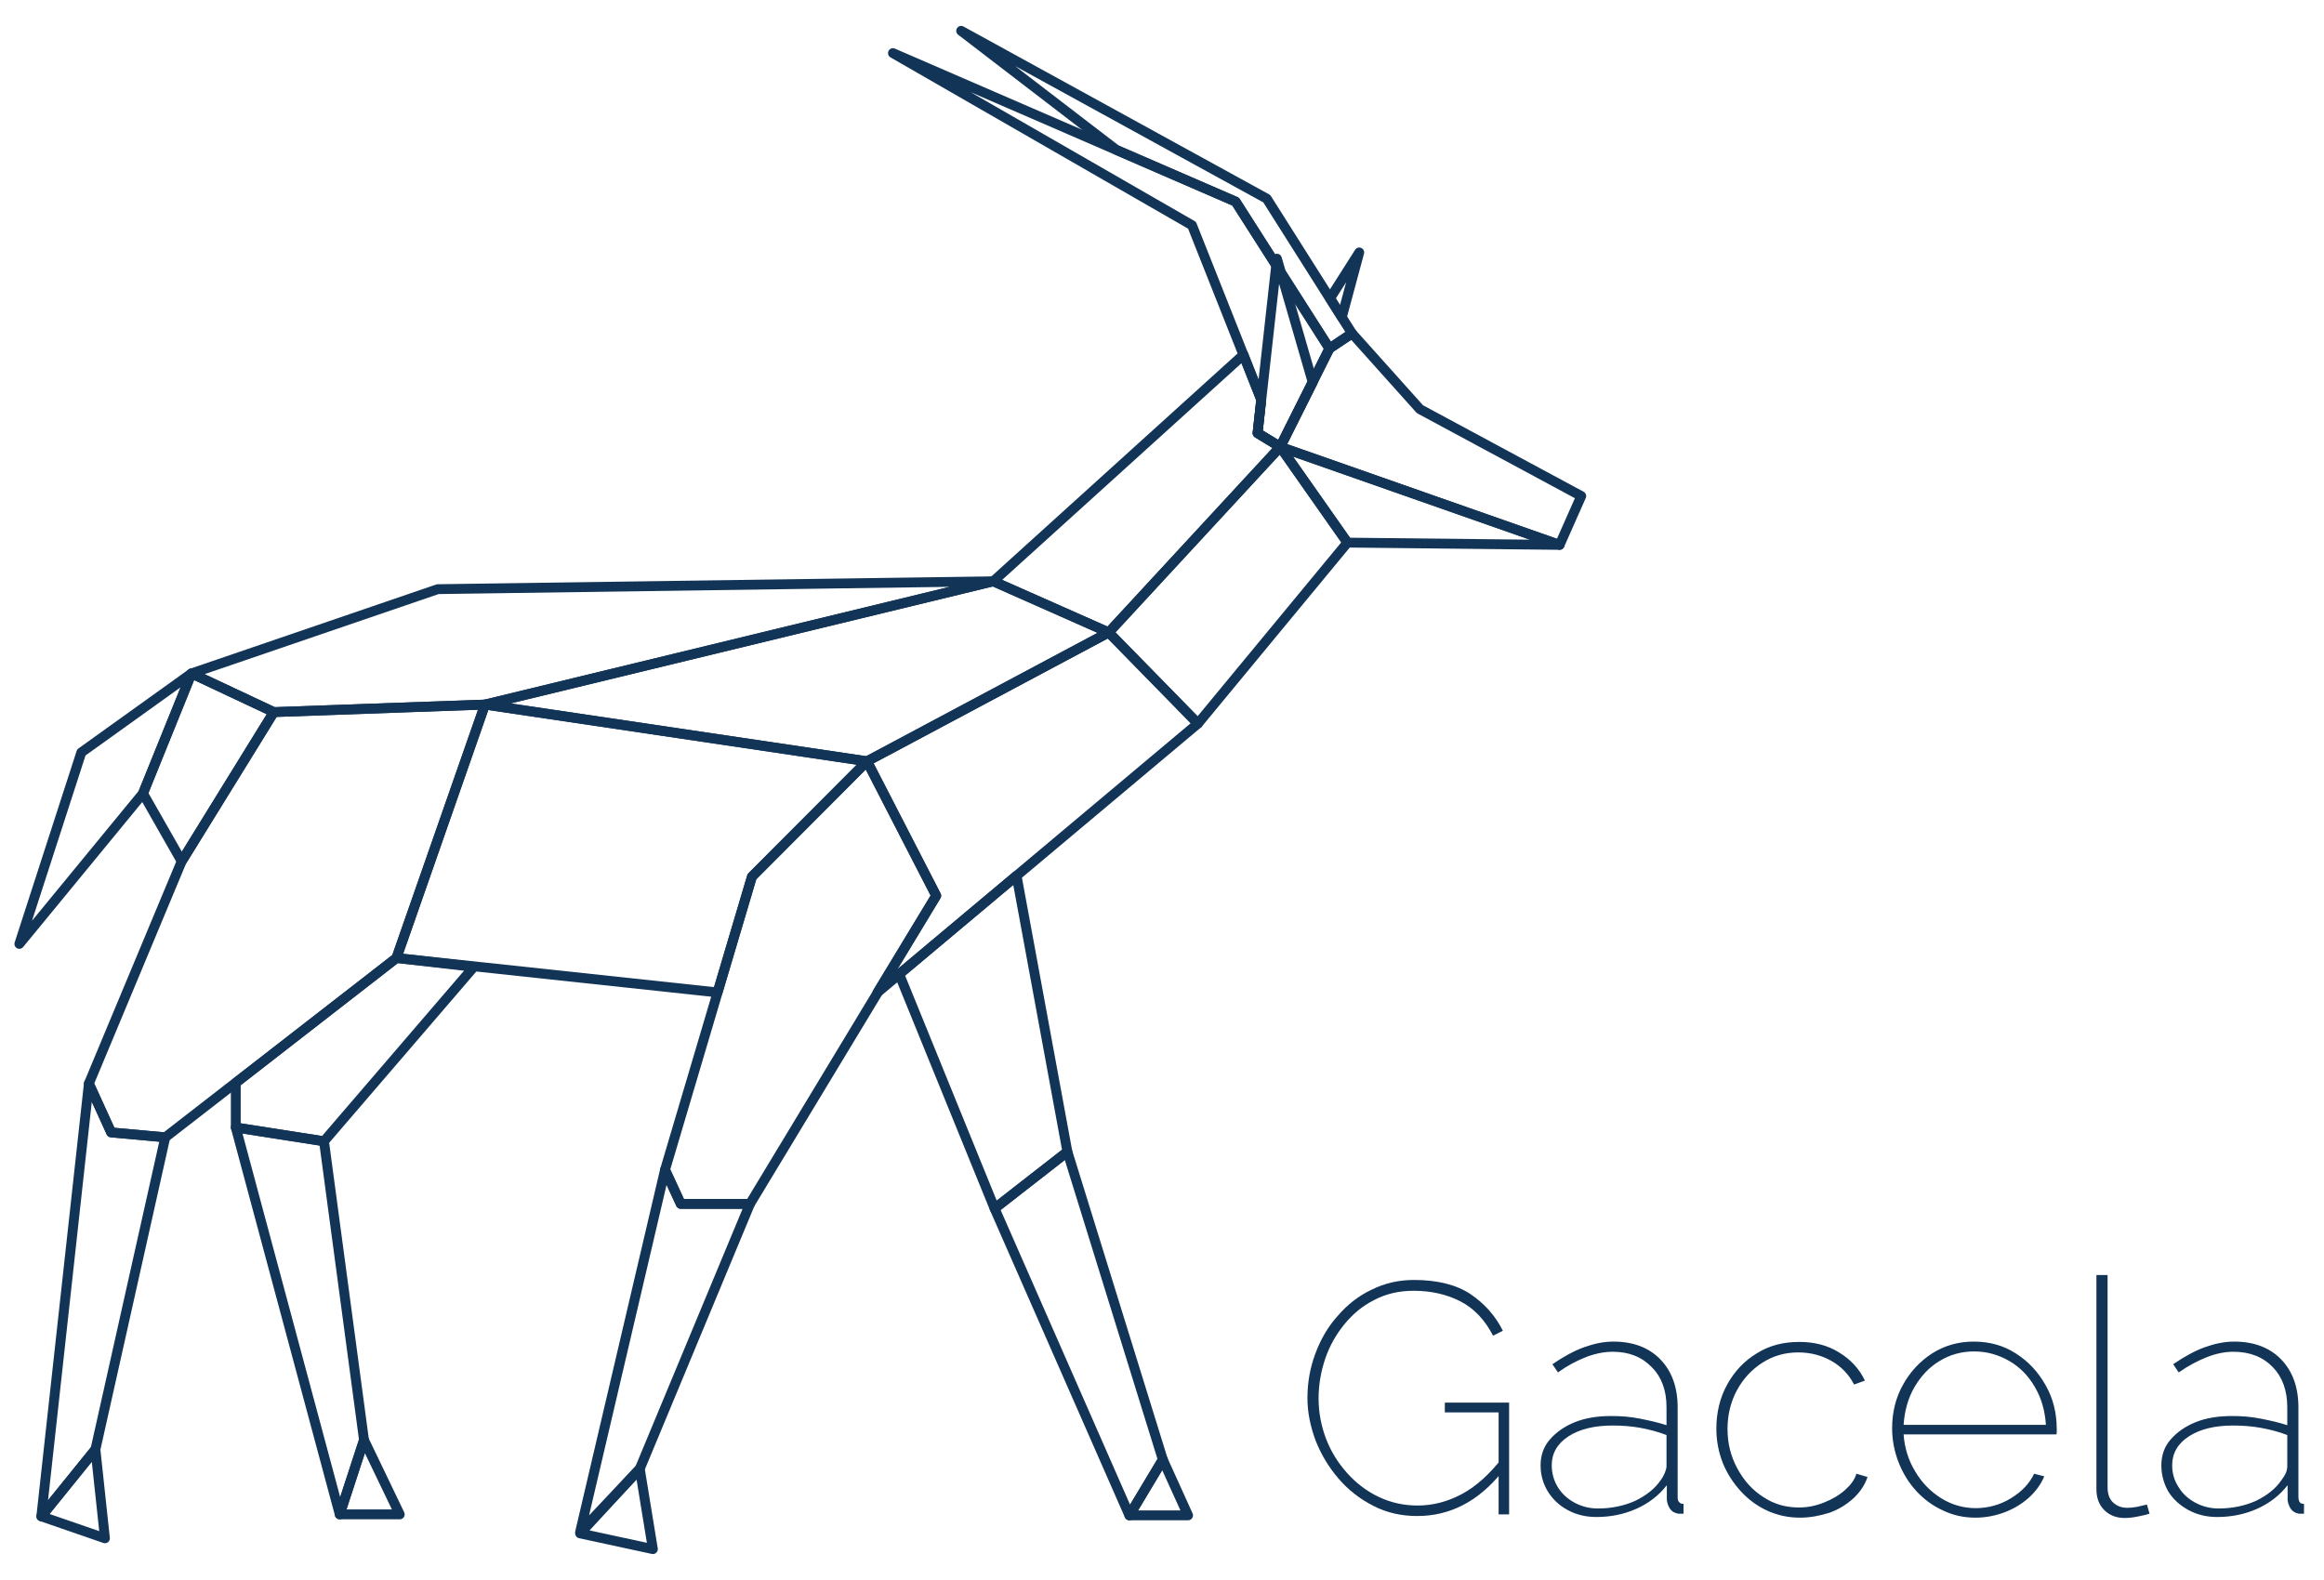
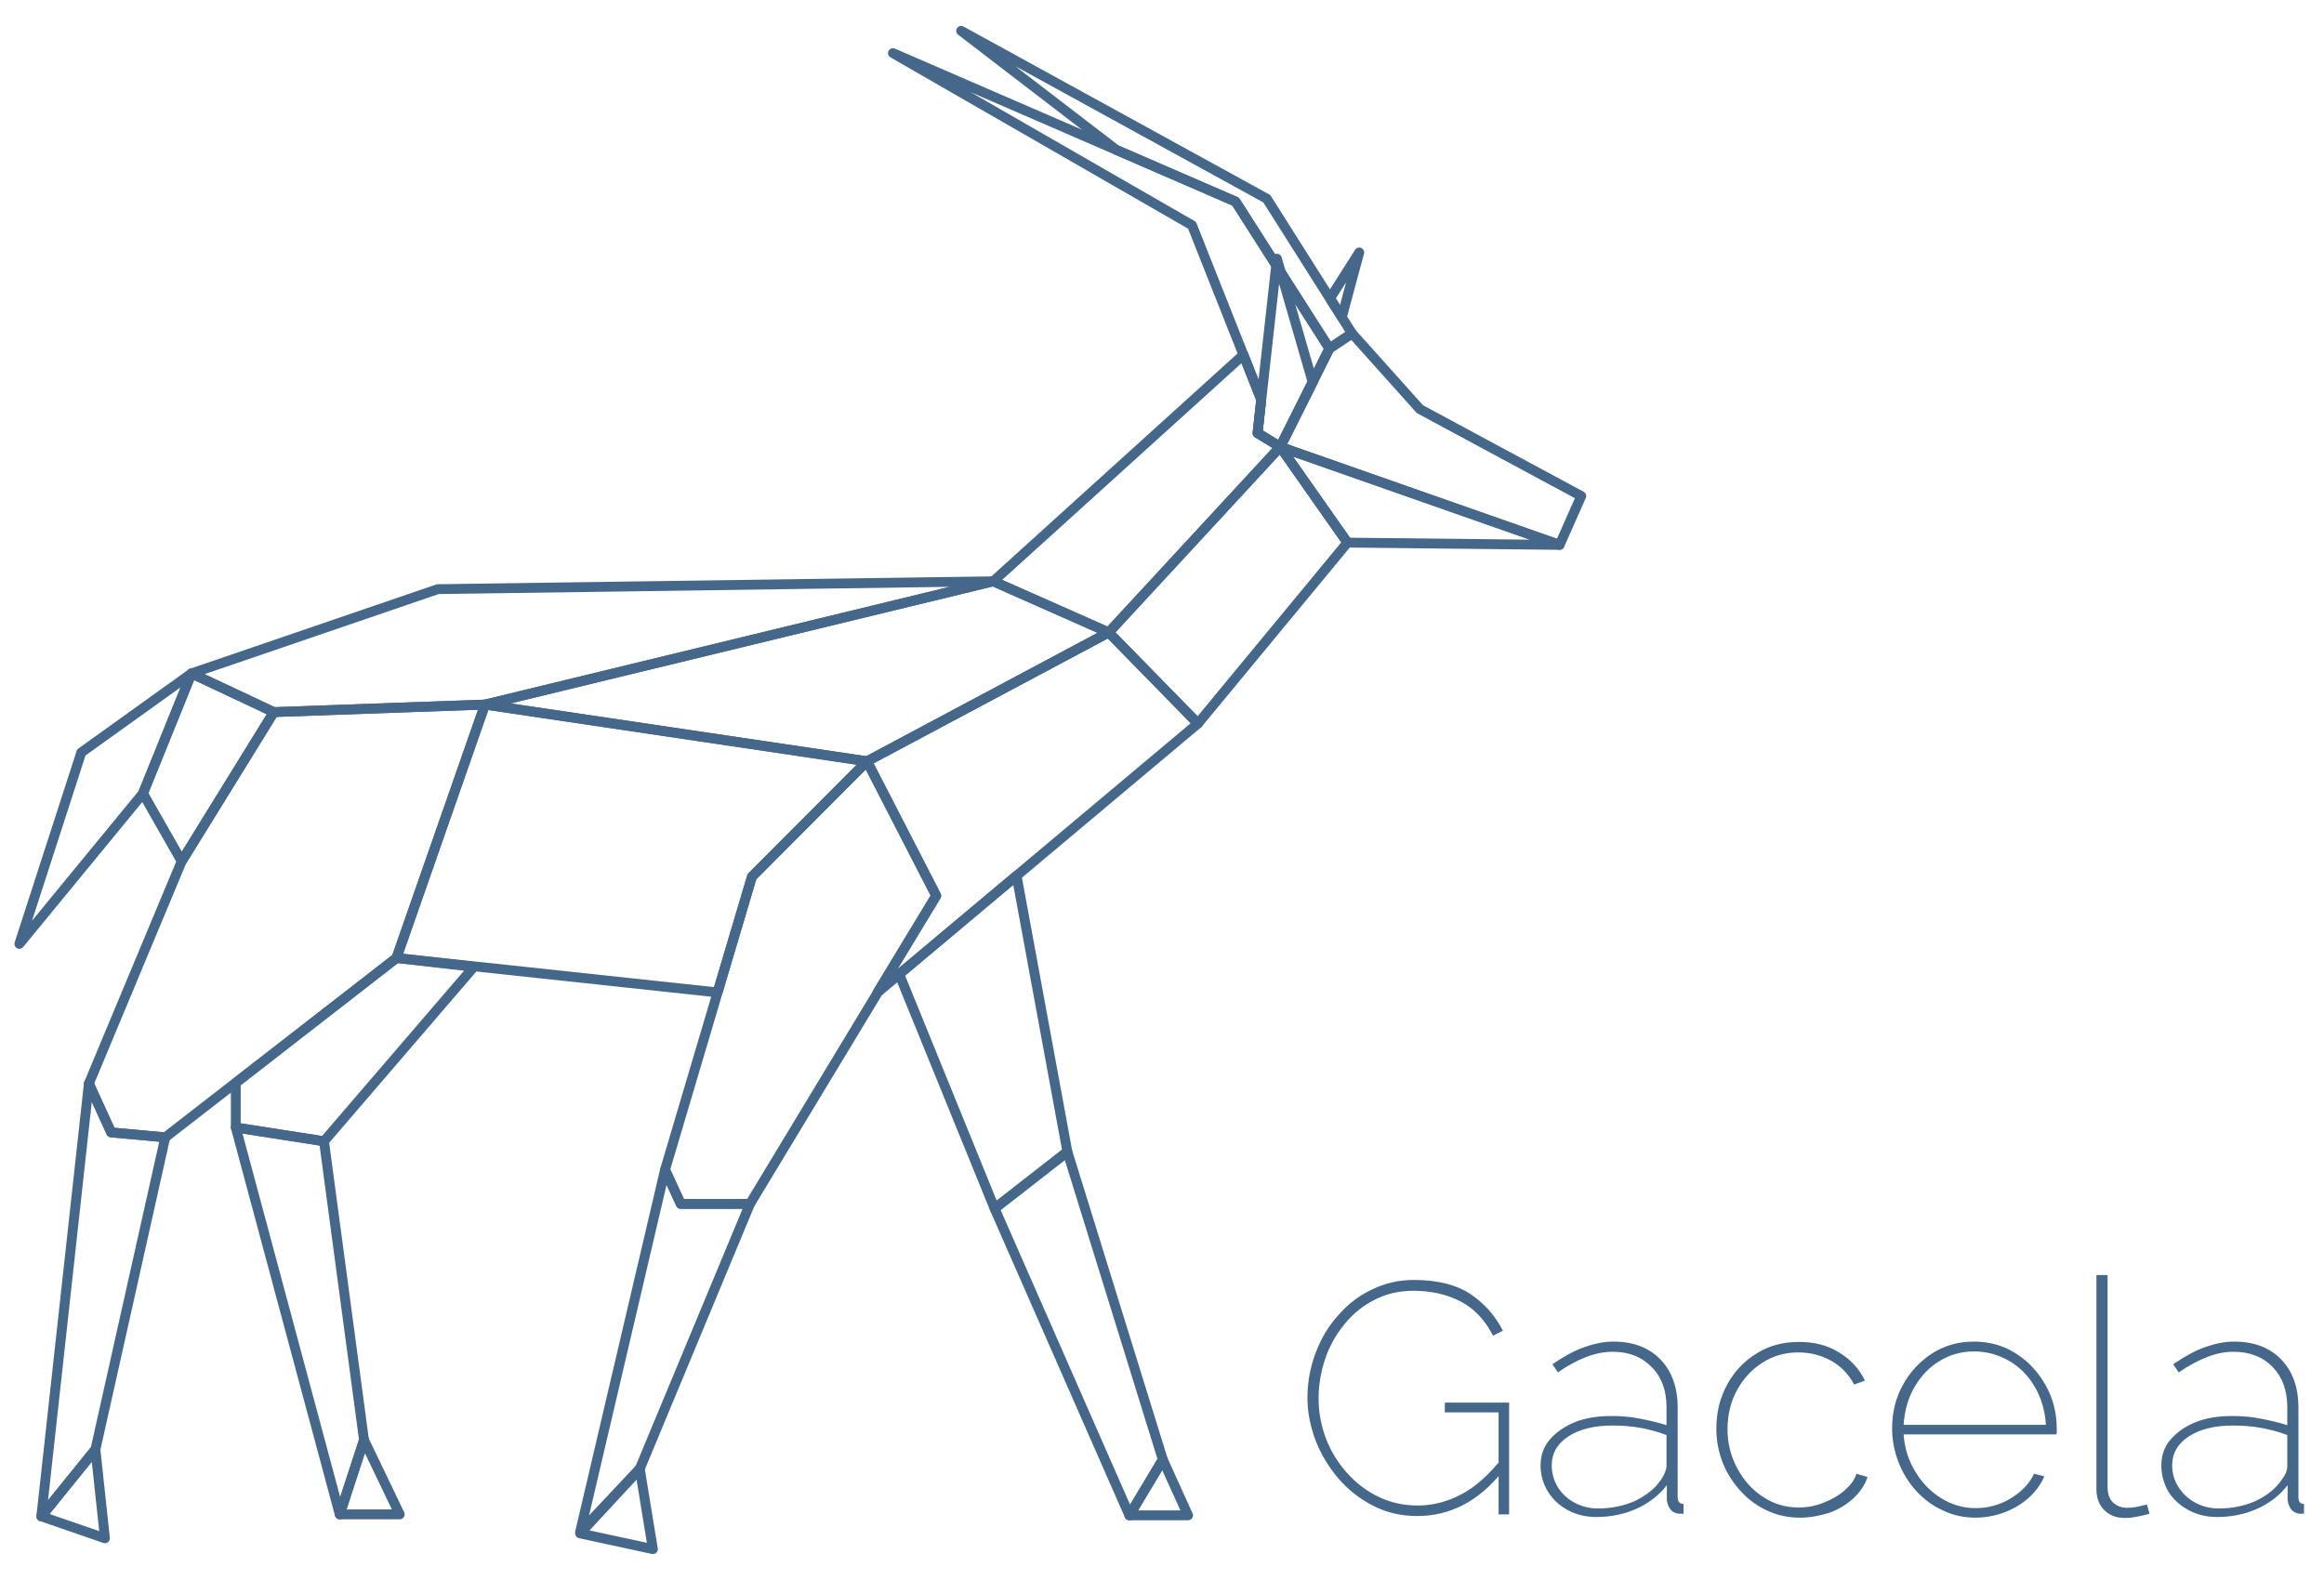
<svg xmlns="http://www.w3.org/2000/svg" viewBox="0 0 708.7 481.9">
-   <g fill="none" stroke="#123456" stroke-width="3" stroke-linejoin="round">
+   <g fill="none" stroke="#456789" stroke-width="3" stroke-linejoin="round">
    <path d="M5.9,287.9 24.8,229.5 58.4,205.4 43.6,242z" />
    <path d="M12.6,462.5 29.1,442.1 32,469.2z" />
    <path d="M27.1,330.5 33.9,345.4 50.4,346.9 29.1,442.1 12.6,462.5z" />
    <path d="M55.4,262.7 83.5,217.2 147.9,214.9 120.9,292.2 50.4,346.9 33.9,345.4 27.1,330.5z" />
    <path d="M58.4,205.4 83.5,217.2 55.4,262.7 43.6,242z" />
    <path d="M71.9,343.9 98.8,348.1 111,439.2 103.6,461.9z" />
    <path d="M111,439.2 121.9,461.9 103.6,461.9z" />
    <path d="M120.9,292.2 218.8,302.7 229.3,267.4 264.4,232.2 147.9,214.9z" />
    <path d="M144.5,294.9 120.9,292.2 71.9,330.3 71.9,343.9 98.8,348.1z" />
    <path d="M176.9,467.3 195.1,448 228.7,367.2 207.6,367.2 202.8,356.8z" />
    <path d="M176.9,467.7 195.1,448 199.1,472.5z" />
    <path d="M202.8,356.8 229.3,267.4 264.4,232.2 285.5,273.2 228.7,367.2 207.6,367.2z" />
    <path d="M272.3,16.2 376.8,61.5 405.4,106.3 390.4,136.3 383.5,132.1 384.6,121.9 363.5,68.7z" />
    <path d="M293.1,9.4 386.3,60.6 412.3,101.7 405.4,106.3 376.8,61.5 340.4,45.7z" />
    <path d="M302.9,177.3 147.9,214.9 83.5,217.2 58.4,205.4 133.5,179.7z" />
    <path d="M302.9,177.3 379.2,108.2 384.6,121.9 383.5,132.1 390.4,136.3 338.1,192.9z" />
    <path d="M303.3,368.6 274.2,297.1 310,267.1 325.5,351.3z" />
    <path d="M325.5,351.3 354.6,445.2 344.4,462.2 303.3,368.6z" />
    <path d="M338.1,192.9 264.4,232.2 147.9,214.9 302.9,177.3z" />
    <path d="M344.4,462.2 354.6,445.2 362.3,462.2z" />
    <path d="M365.3,220.7 267.6,302.7 285.5,273.2 264.4,232.2 338.1,192.9z" />
    <path d="M365.3,220.7 410.9,165.5 390.4,136.3 338.1,192.9z" />
    <path d="M390.4,136.3 383.5,132.1 389.4,78.9 400.3,116.6z" />
    <path d="M410.9,165.5 475.6,166.2 390.4,136.3z" />
    <path d="M412.3,101.7 433,124.8 482.2,151.3 475.6,166.2 390.4,136.3 405.4,106.3z" />
    <path d="M414.5,77 409.2,96.7 405.6,91z" />
  </g>
-   <path d="M432.2 462.4c-4.9 0-9.3-1-13.4-3.1s-7.6-4.8-10.6-8.3a40.37 40.37 0 0 1-7-11.6c-1.6-4.3-2.5-8.6-2.5-13 0-4.7.8-9.2 2.4-13.5s3.8-8.2 6.8-11.5c2.9-3.4 6.3-6.1 10.3-8 4-2 8.3-3 13-3 7.2 0 13 1.5 17.2 4.3 4.3 2.9 7.6 6.6 9.9 11.2l-3 1.5c-2.5-4.9-5.9-8.4-10-10.5s-8.9-3.2-14.2-3.2c-4.4 0-8.4.9-12 2.8-3.6 1.8-6.6 4.3-9.2 7.5-2.5 3.1-4.5 6.6-5.8 10.5s-2 7.9-2 12a34.54 34.54 0 0 0 2.3 12.4c1.5 3.9 3.7 7.4 6.5 10.5s6 5.5 9.6 7.2 7.5 2.6 11.8 2.6c4.7 0 9.2-1.2 13.5-3.5s8.4-6 12.3-11v4.2c-7.2 9-15.9 13.5-25.9 13.5zm24.8-31.6h-16.4v-3h19.6v34.1H457v-31.1zm12.8 16.2c0-3.1.9-5.7 2.8-7.9s4.4-4 7.6-5.3 6.9-1.9 11.2-1.9c2.8 0 5.7.2 8.7.8s5.7 1.2 8.1 2v-5.5c0-5.1-1.5-9.2-4.5-12.2-3-3.1-6.9-4.7-11.9-4.7-2.5 0-5.2.5-8.1 1.6a38.68 38.68 0 0 0-8.6 4.7l-1.7-2.5c3.4-2.3 6.6-4.1 9.7-5.2s6-1.7 8.9-1.7c6 0 10.8 1.8 14.3 5.4s5.3 8.5 5.3 14.7v27.3c0 .7.1 1.3.5 1.6.3.4.8.5 1.3.5v3h-1.2c-.3 0-.5 0-.8-.1-.9-.2-1.7-.7-2.2-1.5a6.22 6.22 0 0 1-.9-2.6V453c-2.4 3.1-5.5 5.5-9.3 7.2s-7.9 2.5-12.2 2.5c-3.2 0-6.1-.7-8.7-2.1s-4.6-3.3-6.1-5.7c-1.4-2.3-2.2-5-2.2-7.9zm36.6 4.5c.6-.8 1-1.6 1.3-2.3.3-.8.5-1.4.5-2v-9.5c-2.6-1-5.3-1.7-8-2.2-2.8-.5-5.6-.7-8.5-.7-5.5 0-10 1.1-13.4 3.3s-5.1 5.2-5.1 8.8c0 2.4.6 4.6 1.8 6.6s2.9 3.6 5.1 4.8 4.6 1.8 7.2 1.8c4.1 0 7.9-.8 11.3-2.3 3.5-1.7 6.1-3.8 7.8-6.3zm42.5 11.4c-3.5 0-6.8-.7-9.9-2.1s-5.8-3.4-8.1-5.9-4.2-5.4-5.5-8.6a28.42 28.42 0 0 1-2-10.5c0-5 1.1-9.5 3.3-13.5s5.2-7.2 9-9.5c3.8-2.4 8.1-3.5 13-3.5 4.5 0 8.6 1 12.1 3.2 3.5 2.1 6.2 5 7.9 8.6l-3.3 1.2c-1.6-3.1-3.9-5.5-6.9-7.2s-6.4-2.6-10.1-2.6c-4 0-7.6 1-10.9 3.1s-5.9 4.9-7.8 8.4-2.9 7.5-2.9 11.9c0 4.3 1 8.3 3 12s4.6 6.6 7.9 8.7c3.3 2.2 6.9 3.2 10.9 3.2 2.6 0 5.1-.5 7.6-1.5s4.6-2.2 6.4-3.8 3-3.2 3.5-5l3.4 1c-.8 2.4-2.2 4.5-4.3 6.5-2.1 1.9-4.5 3.4-7.3 4.4-2.9.9-5.8 1.5-9 1.5zm53.5 0c-3.5 0-6.8-.7-9.9-2.2-3.1-1.4-5.8-3.4-8.1-5.9s-4.1-5.4-5.4-8.7a28.42 28.42 0 0 1-2-10.5c0-4.8 1.1-9.3 3.3-13.2 2.2-4 5.2-7.2 8.9-9.6 3.8-2.4 8-3.6 12.7-3.6 4.8 0 9.1 1.2 12.8 3.6 3.8 2.4 6.8 5.6 9.1 9.7 2.3 4 3.4 8.5 3.4 13.4v.8c0 .3 0 .5-.1.8h-46.6c.3 4.2 1.5 8 3.6 11.4 2 3.4 4.7 6.1 7.9 8.1s6.8 3 10.5 3a20.36 20.36 0 0 0 10.7-3c3.3-2 5.7-4.5 7.1-7.5l3.1.8c-1 2.4-2.6 4.6-4.7 6.5s-4.6 3.4-7.5 4.5c-2.7 1-5.6 1.6-8.8 1.6zm-21.9-28.3h43.4c-.3-4.4-1.4-8.2-3.4-11.6s-4.5-6-7.8-7.9-6.8-2.9-10.7-2.9-7.4 1-10.5 2.9c-3.2 1.9-5.7 4.6-7.7 8-1.9 3.3-3 7.1-3.3 11.5zm58.7-45.7h3.5v64.6c0 2.1.5 3.7 1.7 4.8 1.1 1 2.5 1.6 4.3 1.6.9 0 1.9-.1 3-.3l3-.7.8 2.8c-1 .3-2.2.6-3.8.9-1.5.3-2.8.4-3.8.4-2.5 0-4.6-.8-6.2-2.4s-2.4-3.7-2.4-6.4v-65.3zm19.9 58.1c0-3.1.9-5.7 2.8-7.9s4.4-4 7.6-5.3 6.9-1.9 11.2-1.9c2.8 0 5.7.2 8.7.8s5.7 1.2 8.1 2v-5.5c0-5.1-1.5-9.2-4.4-12.2-3-3.1-7-4.7-12-4.7-2.5 0-5.2.5-8 1.6s-5.7 2.6-8.7 4.7l-1.7-2.5c3.4-2.3 6.6-4.1 9.7-5.2s6-1.7 8.9-1.7c6 0 10.8 1.8 14.3 5.4s5.3 8.5 5.3 14.7v27.3c0 .7.2 1.3.4 1.6.3.4.8.5 1.3.5v3h-1.1c-.3 0-.6 0-.8-.1-.9-.2-1.7-.7-2.2-1.5a6.22 6.22 0 0 1-.9-2.6V453c-2.4 3.1-5.5 5.5-9.3 7.2s-7.9 2.5-12.2 2.5c-3.2 0-6.1-.7-8.7-2.1s-4.7-3.3-6.2-5.7c-1.3-2.3-2.1-5-2.1-7.9zm36.6 4.5c.6-.8 1.1-1.6 1.4-2.3.3-.8.4-1.4.4-2v-9.5c-2.6-1-5.3-1.7-8.1-2.2s-5.6-.7-8.5-.7c-5.5 0-10 1.1-13.4 3.3s-5.1 5.2-5.1 8.8c0 2.4.6 4.6 1.9 6.6 1.2 2 2.9 3.6 5.1 4.8s4.6 1.8 7.2 1.8c4.1 0 7.9-.8 11.3-2.3 3.5-1.7 6.1-3.8 7.8-6.3z" fill="#123456" />
+   <path d="M432.2 462.4c-4.9 0-9.3-1-13.4-3.1s-7.6-4.8-10.6-8.3a40.37 40.37 0 0 1-7-11.6c-1.6-4.3-2.5-8.6-2.5-13 0-4.7.8-9.2 2.4-13.5s3.8-8.2 6.8-11.5c2.9-3.4 6.3-6.1 10.3-8 4-2 8.3-3 13-3 7.2 0 13 1.5 17.2 4.3 4.3 2.9 7.6 6.6 9.9 11.2l-3 1.5c-2.5-4.9-5.9-8.4-10-10.5s-8.9-3.2-14.2-3.2c-4.4 0-8.4.9-12 2.8-3.6 1.8-6.6 4.3-9.2 7.5-2.5 3.1-4.5 6.6-5.8 10.5s-2 7.9-2 12a34.54 34.54 0 0 0 2.3 12.4c1.5 3.9 3.7 7.4 6.5 10.5s6 5.5 9.6 7.2 7.5 2.6 11.8 2.6c4.7 0 9.2-1.2 13.5-3.5s8.4-6 12.3-11v4.2c-7.2 9-15.9 13.5-25.9 13.5zm24.8-31.6h-16.4v-3h19.6v34.1H457v-31.1zm12.8 16.2c0-3.1.9-5.7 2.8-7.9s4.4-4 7.6-5.3 6.9-1.9 11.2-1.9c2.8 0 5.7.2 8.7.8s5.7 1.2 8.1 2v-5.5c0-5.1-1.5-9.2-4.5-12.2-3-3.1-6.9-4.7-11.9-4.7-2.5 0-5.2.5-8.1 1.6a38.68 38.68 0 0 0-8.6 4.7l-1.7-2.5c3.4-2.3 6.6-4.1 9.7-5.2s6-1.7 8.9-1.7c6 0 10.8 1.8 14.3 5.4s5.3 8.5 5.3 14.7v27.3c0 .7.1 1.3.5 1.6.3.4.8.5 1.3.5v3h-1.2c-.3 0-.5 0-.8-.1-.9-.2-1.7-.7-2.2-1.5a6.22 6.22 0 0 1-.9-2.6V453c-2.4 3.1-5.5 5.5-9.3 7.2s-7.9 2.5-12.2 2.5c-3.2 0-6.1-.7-8.7-2.1s-4.6-3.3-6.1-5.7c-1.4-2.3-2.2-5-2.2-7.9zm36.6 4.5c.6-.8 1-1.6 1.3-2.3.3-.8.5-1.4.5-2v-9.5c-2.6-1-5.3-1.7-8-2.2-2.8-.5-5.6-.7-8.5-.7-5.5 0-10 1.1-13.4 3.3s-5.1 5.2-5.1 8.8c0 2.4.6 4.6 1.8 6.6s2.9 3.6 5.1 4.8 4.6 1.8 7.2 1.8c4.1 0 7.9-.8 11.3-2.3 3.5-1.7 6.1-3.8 7.8-6.3zm42.5 11.4c-3.5 0-6.8-.7-9.9-2.1s-5.8-3.4-8.1-5.9-4.2-5.4-5.5-8.6a28.42 28.42 0 0 1-2-10.5c0-5 1.1-9.5 3.3-13.5s5.2-7.2 9-9.5c3.8-2.4 8.1-3.5 13-3.5 4.5 0 8.6 1 12.1 3.2 3.5 2.1 6.2 5 7.9 8.6l-3.3 1.2c-1.6-3.1-3.9-5.5-6.9-7.2s-6.4-2.6-10.1-2.6c-4 0-7.6 1-10.9 3.1s-5.9 4.9-7.8 8.4-2.9 7.5-2.9 11.9c0 4.3 1 8.3 3 12s4.6 6.6 7.9 8.7c3.3 2.2 6.9 3.2 10.9 3.2 2.6 0 5.1-.5 7.6-1.5s4.6-2.2 6.4-3.8 3-3.2 3.5-5l3.4 1c-.8 2.4-2.2 4.5-4.3 6.5-2.1 1.9-4.5 3.4-7.3 4.4-2.9.9-5.8 1.5-9 1.5zm53.5 0c-3.5 0-6.8-.7-9.9-2.2-3.1-1.4-5.8-3.4-8.1-5.9s-4.1-5.4-5.4-8.7a28.42 28.42 0 0 1-2-10.5c0-4.8 1.1-9.3 3.3-13.2 2.2-4 5.2-7.2 8.9-9.6 3.8-2.4 8-3.6 12.7-3.6 4.8 0 9.1 1.2 12.8 3.6 3.8 2.4 6.8 5.6 9.1 9.7 2.3 4 3.4 8.5 3.4 13.4v.8c0 .3 0 .5-.1.8h-46.6c.3 4.2 1.5 8 3.6 11.4 2 3.4 4.7 6.1 7.9 8.1s6.8 3 10.5 3a20.36 20.36 0 0 0 10.7-3c3.3-2 5.7-4.5 7.1-7.5l3.1.8c-1 2.4-2.6 4.6-4.7 6.5s-4.6 3.4-7.5 4.5c-2.7 1-5.6 1.6-8.8 1.6zm-21.9-28.3h43.4c-.3-4.4-1.4-8.2-3.4-11.6s-4.5-6-7.8-7.9-6.8-2.9-10.7-2.9-7.4 1-10.5 2.9c-3.2 1.9-5.7 4.6-7.7 8-1.9 3.3-3 7.1-3.3 11.5zm58.7-45.7h3.5v64.6c0 2.1.5 3.7 1.7 4.8 1.1 1 2.5 1.6 4.3 1.6.9 0 1.9-.1 3-.3l3-.7.8 2.8c-1 .3-2.2.6-3.8.9-1.5.3-2.8.4-3.8.4-2.5 0-4.6-.8-6.2-2.4s-2.4-3.7-2.4-6.4v-65.3zm19.9 58.1c0-3.1.9-5.7 2.8-7.9s4.4-4 7.6-5.3 6.9-1.9 11.2-1.9c2.8 0 5.7.2 8.7.8s5.7 1.2 8.1 2v-5.5c0-5.1-1.5-9.2-4.4-12.2-3-3.1-7-4.7-12-4.7-2.5 0-5.2.5-8 1.6s-5.7 2.6-8.7 4.7l-1.7-2.5c3.4-2.3 6.6-4.1 9.7-5.2s6-1.7 8.9-1.7c6 0 10.8 1.8 14.3 5.4s5.3 8.5 5.3 14.7v27.3c0 .7.2 1.3.4 1.6.3.4.8.5 1.3.5v3h-1.1c-.3 0-.6 0-.8-.1-.9-.2-1.7-.7-2.2-1.5a6.22 6.22 0 0 1-.9-2.6V453c-2.4 3.1-5.5 5.5-9.3 7.2s-7.9 2.5-12.2 2.5c-3.2 0-6.1-.7-8.7-2.1s-4.7-3.3-6.2-5.7c-1.3-2.3-2.1-5-2.1-7.9zm36.6 4.5c.6-.8 1.1-1.6 1.4-2.3.3-.8.4-1.4.4-2v-9.5c-2.6-1-5.3-1.7-8.1-2.2s-5.6-.7-8.5-.7c-5.5 0-10 1.1-13.4 3.3s-5.1 5.2-5.1 8.8c0 2.4.6 4.6 1.9 6.6 1.2 2 2.9 3.6 5.1 4.8s4.6 1.8 7.2 1.8c4.1 0 7.9-.8 11.3-2.3 3.5-1.7 6.1-3.8 7.8-6.3z" fill="#456789" />
</svg>
